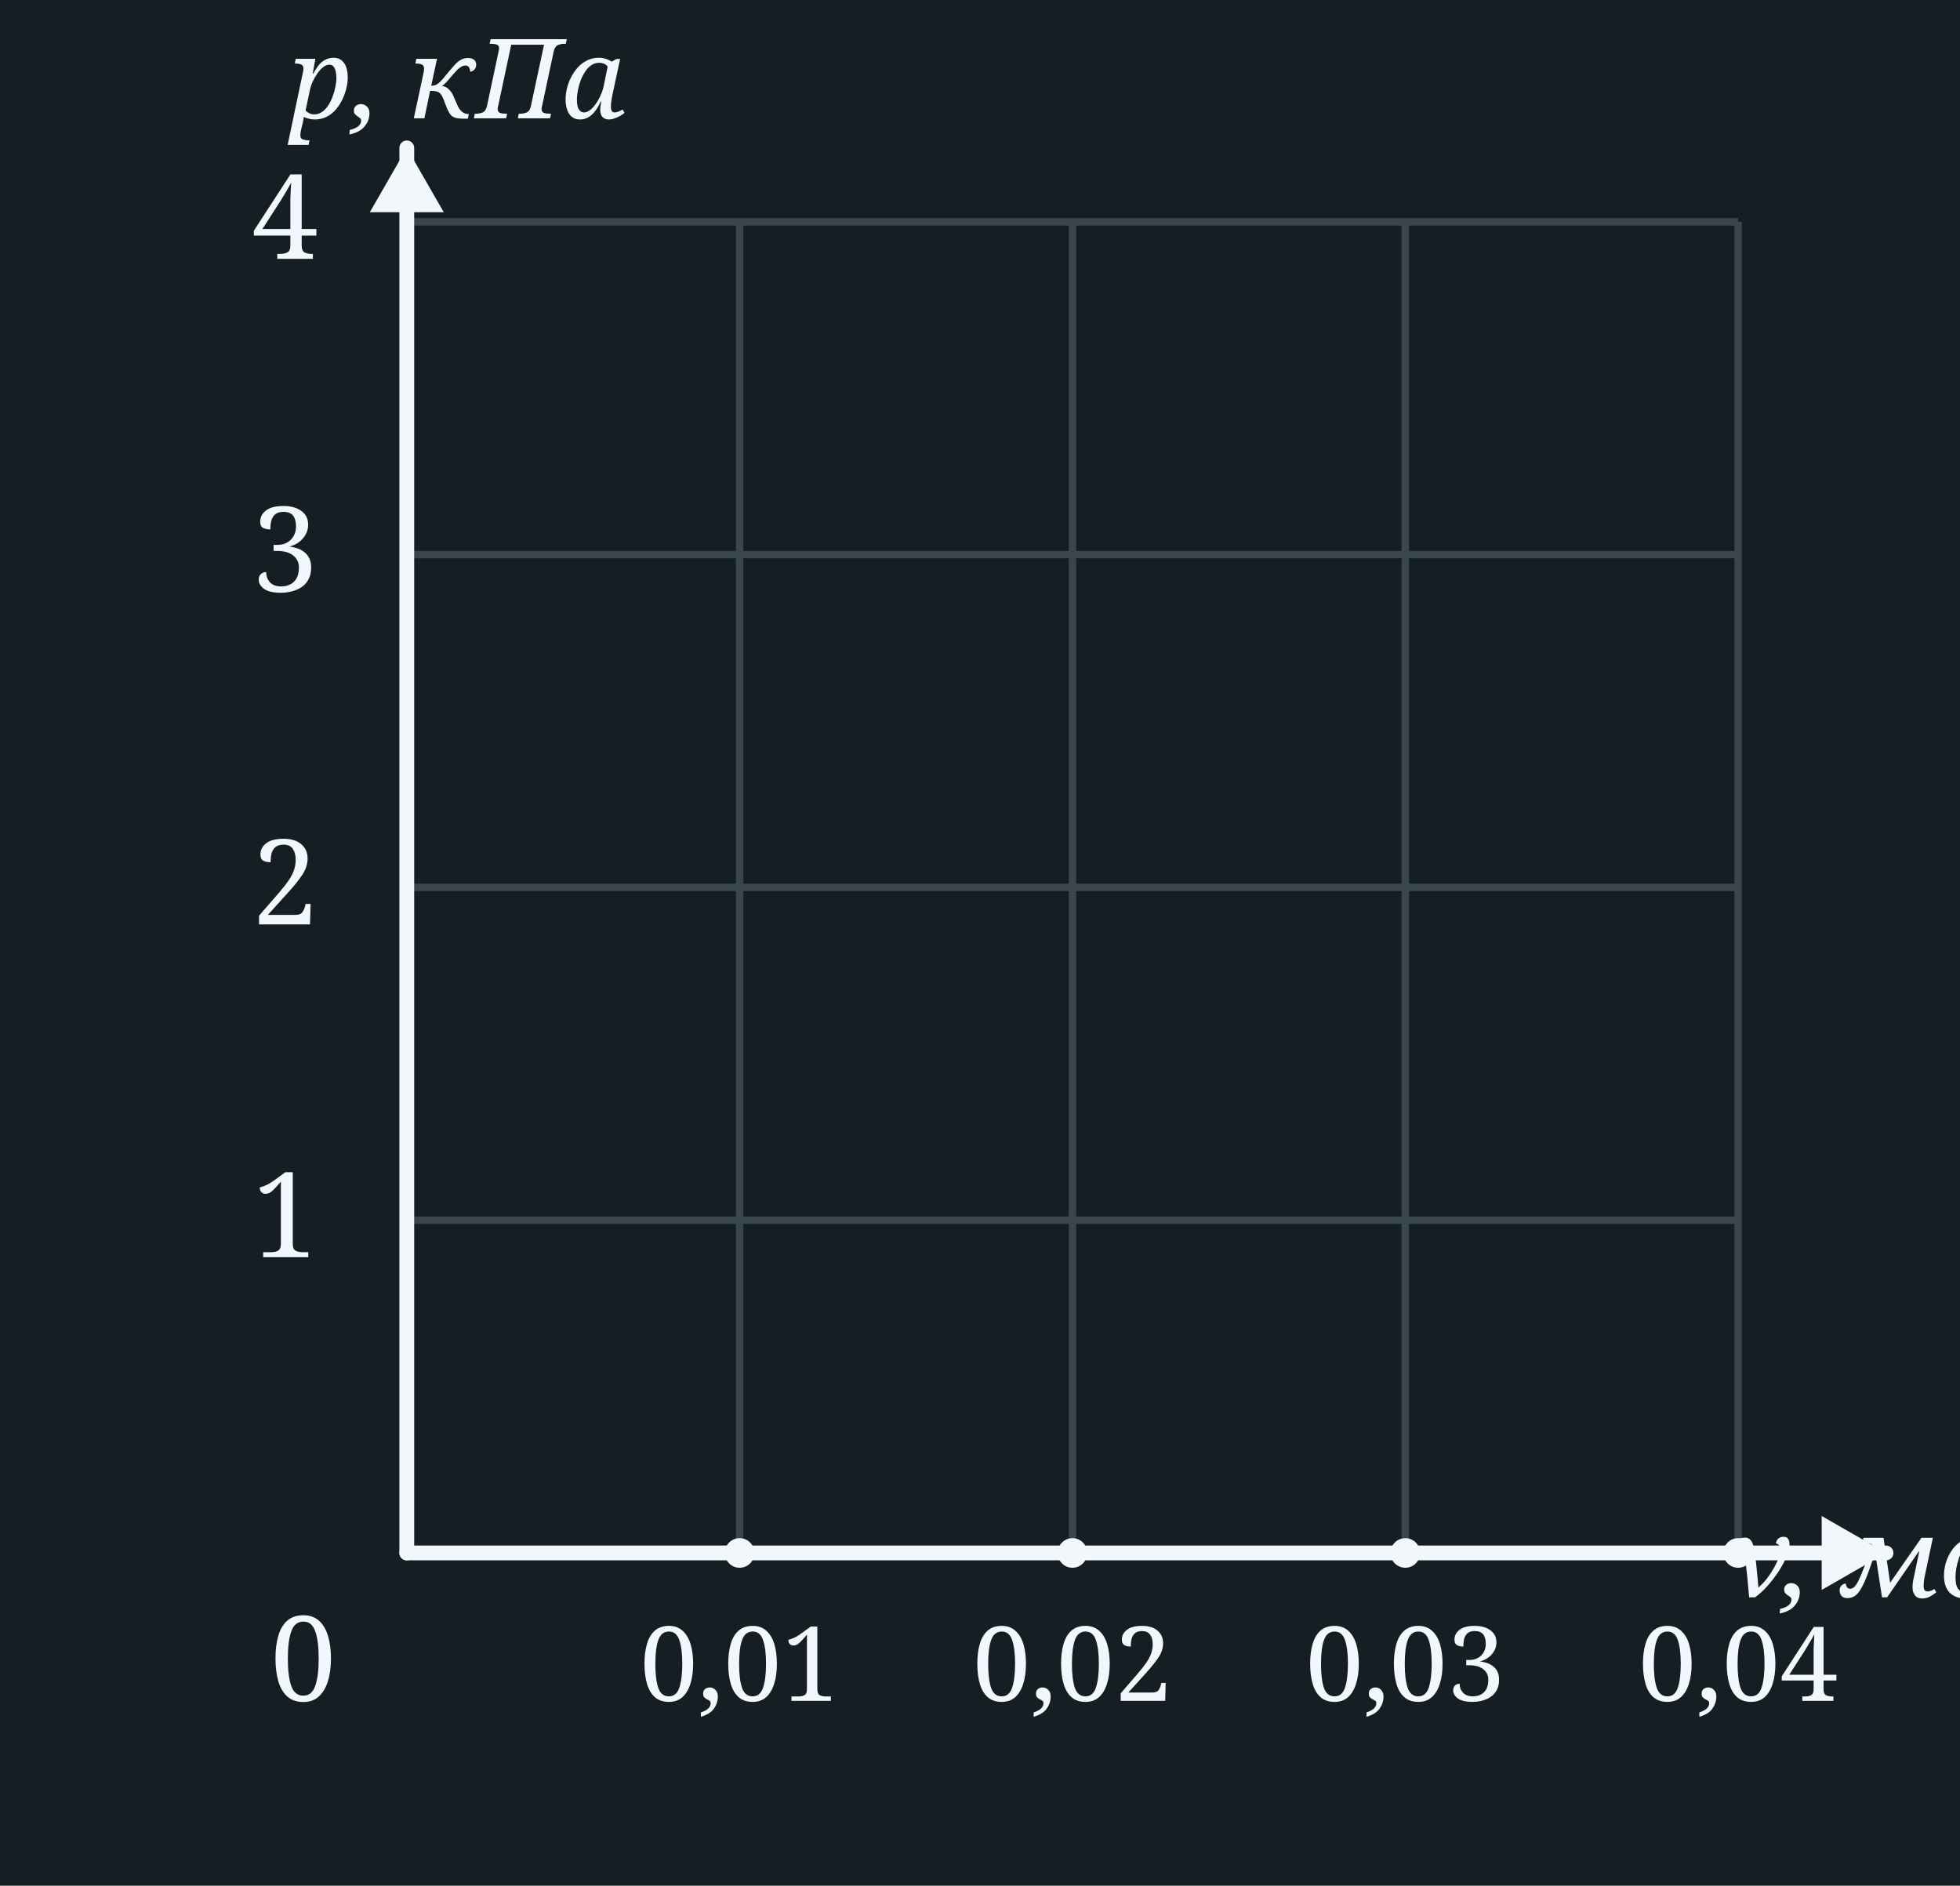
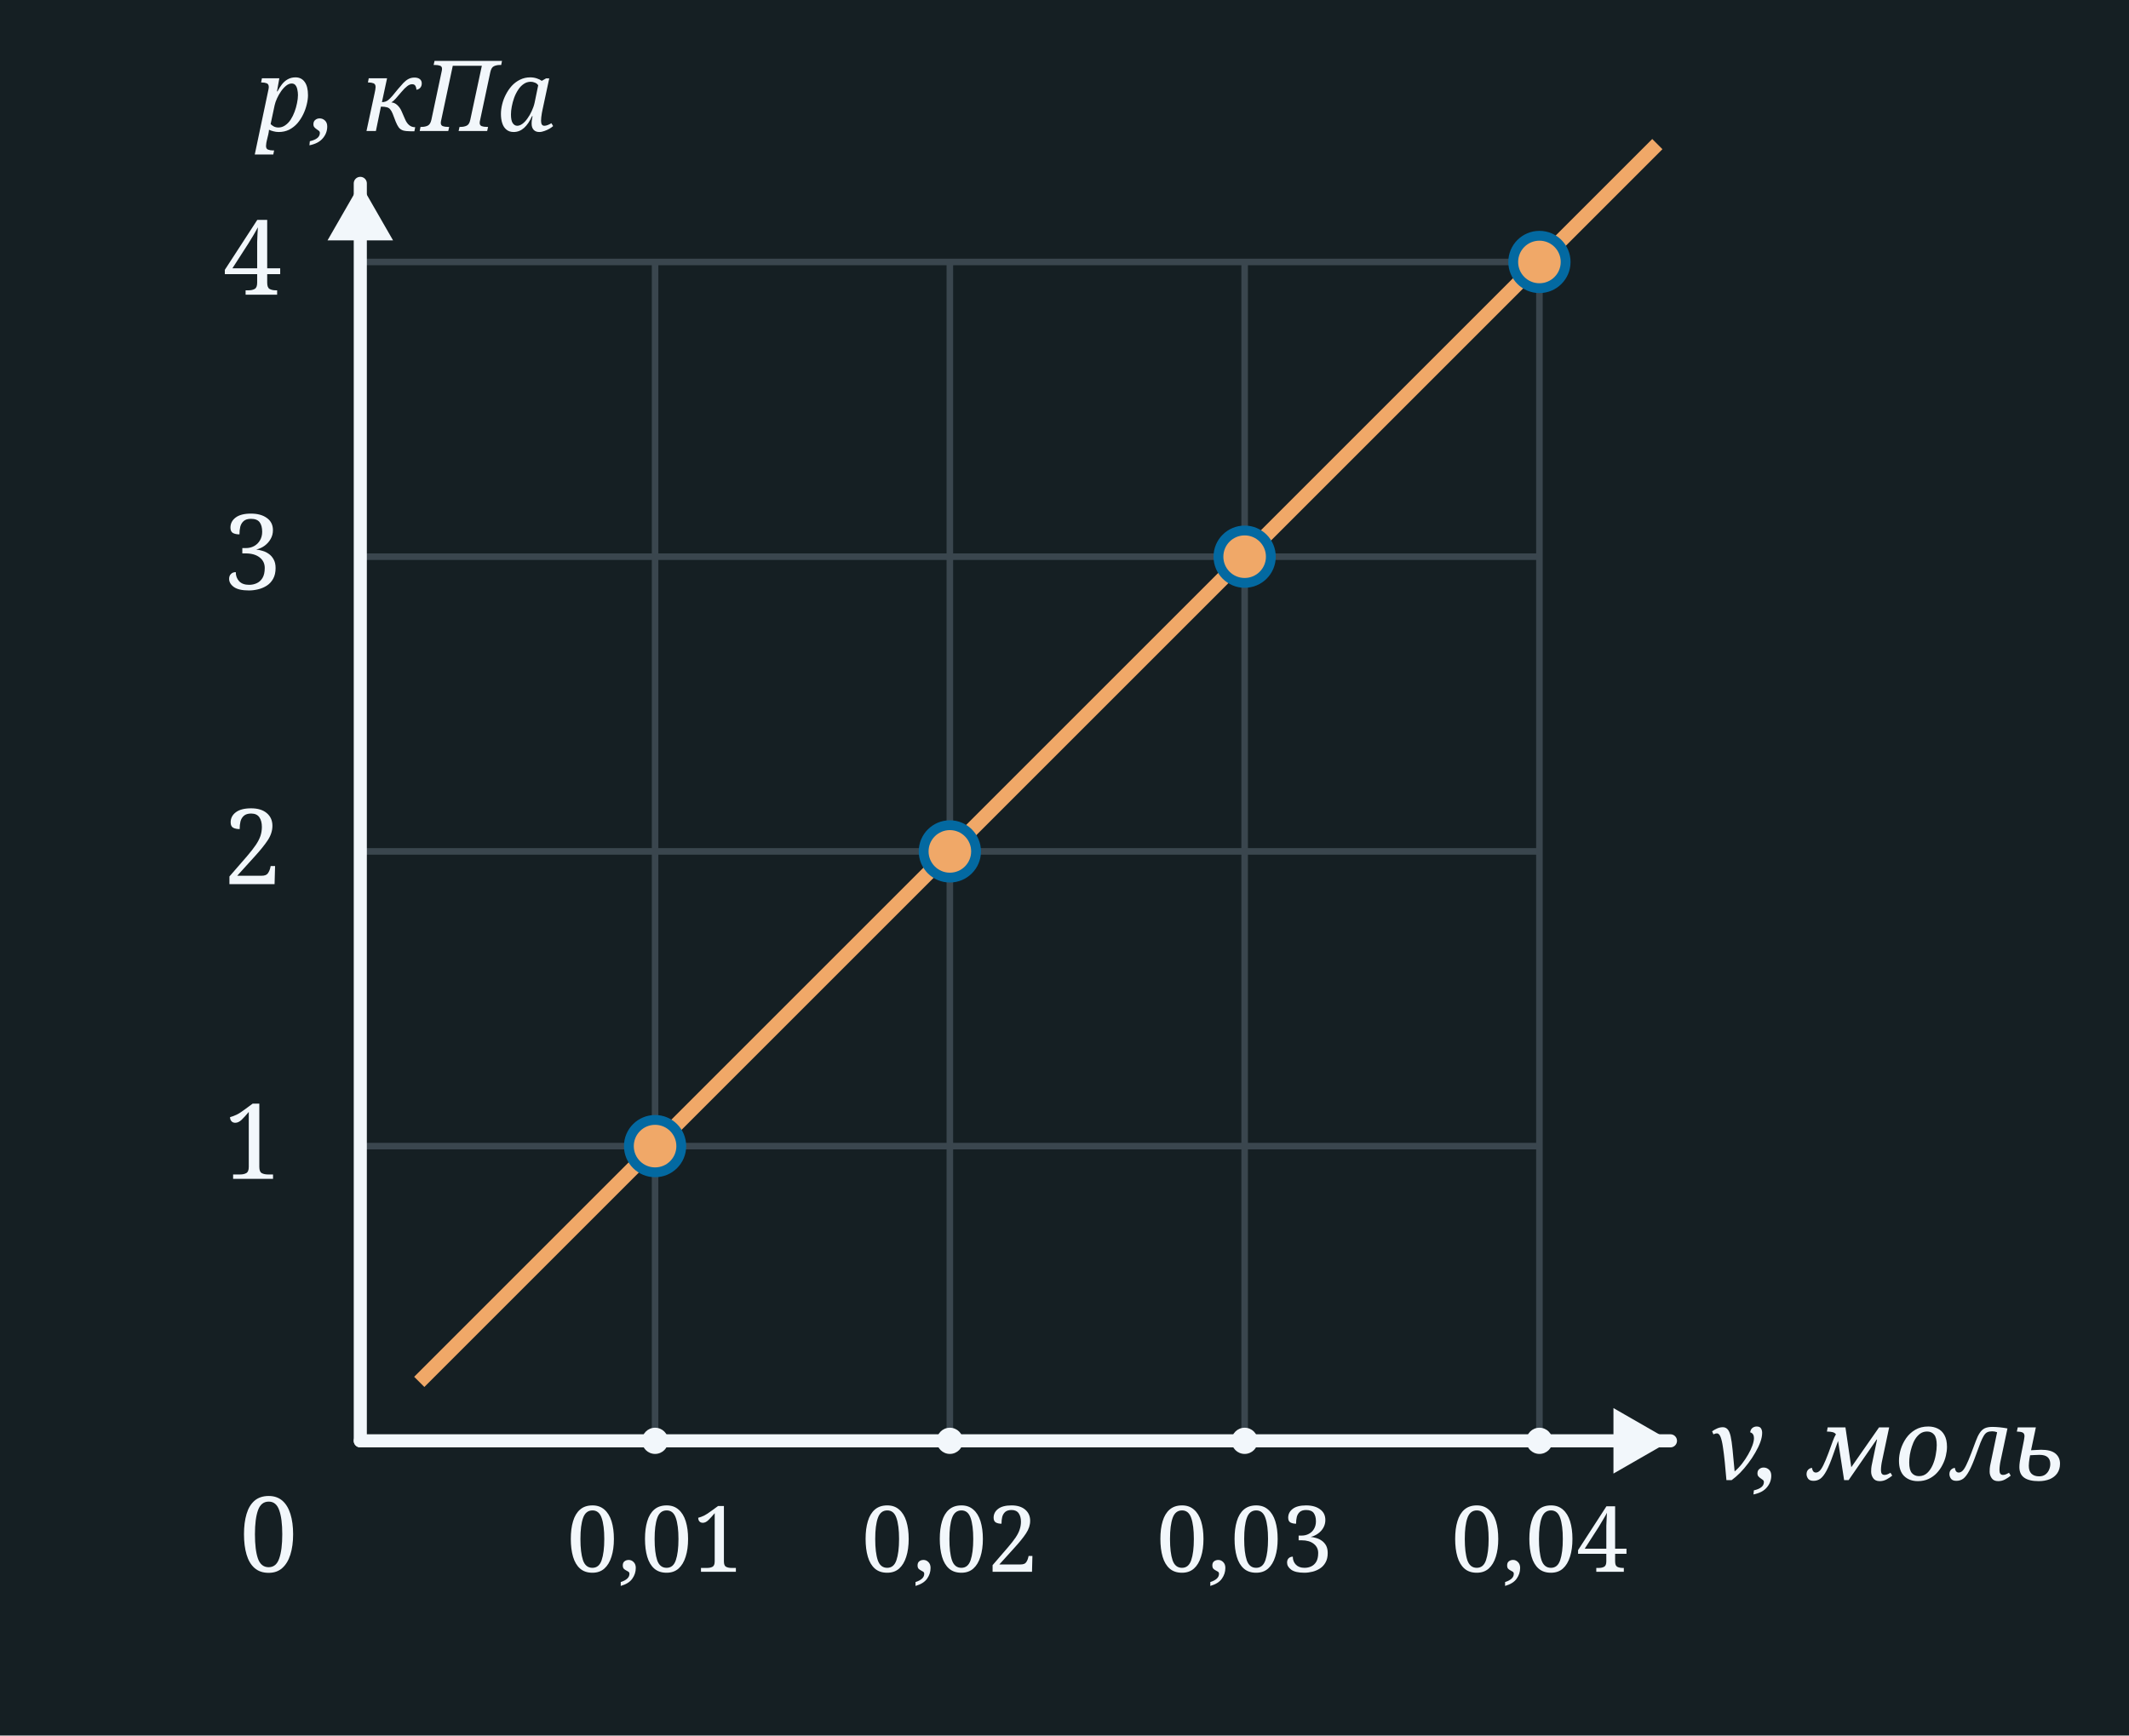
- <svg xmlns="http://www.w3.org/2000/svg" width="265" height="255" viewBox="0 0 265 255">
-   <rect x="0" y="0" width="265" height="255" fill="#151F23" />
-   <line x1="55" y1="30" x2="235" y2="30" stroke="#3A464E" stroke-width="1" />
-   <line x1="55" y1="75" x2="235" y2="75" stroke="#3A464E" stroke-width="1" />
-   <line x1="55" y1="120" x2="235" y2="120" stroke="#3A464E" stroke-width="1" />
-   <line x1="55" y1="165" x2="235" y2="165" stroke="#3A464E" stroke-width="1" />
-   <line x1="55" y1="210" x2="235" y2="210" stroke="#3A464E" stroke-width="1" />
-   <line x1="55" y1="30" x2="55" y2="210" stroke="#3A464E" stroke-width="1" />
-   <line x1="100" y1="30" x2="100" y2="210" stroke="#3A464E" stroke-width="1" />
-   <line x1="145" y1="30" x2="145" y2="210" stroke="#3A464E" stroke-width="1" />
-   <line x1="190" y1="30" x2="190" y2="210" stroke="#3A464E" stroke-width="1" />
-   <line x1="235" y1="30" x2="235" y2="210" stroke="#3A464E" stroke-width="1" />
-   <line x1="55.0" y1="210.0" x2="55.0" y2="20.0" stroke="#F2F7FB" stroke-width="2" stroke-linecap="round" />
-   <polygon points="55.0,20.0 60.0,28.7 50.0,28.7" fill="#F2F7FB" />
-   <line x1="55.0" y1="210.0" x2="255.0" y2="210.0" stroke="#F2F7FB" stroke-width="2" stroke-linecap="round" />
-   <polygon points="255.0,210.0 246.3,215.0 246.3,205.0" fill="#F2F7FB" />
-   <text x="39.0" y="16.0" font-family="Georgia, serif" font-style="italic" font-weight="normal" font-size="15" fill="#F2F7FB" text-anchor="start">p, кПа</text>
-   <text x="261.0" y="216.0" font-family="Georgia, serif" font-style="italic" font-weight="normal" font-size="15" fill="#F2F7FB" text-anchor="middle">ν, моль</text>
-   <text x="41.0" y="230.0" font-family="Georgia, serif" font-weight="normal" font-size="16" fill="#F2F7FB" text-anchor="middle">0</text>
-   <text x="43.0" y="170.0" font-family="Georgia, serif" font-weight="normal" font-size="16" fill="#F2F7FB" text-anchor="end">1</text>
-   <text x="43.0" y="125.0" font-family="Georgia, serif" font-weight="normal" font-size="16" fill="#F2F7FB" text-anchor="end">2</text>
-   <text x="43.0" y="80.0" font-family="Georgia, serif" font-weight="normal" font-size="16" fill="#F2F7FB" text-anchor="end">3</text>
-   <text x="43.0" y="35.0" font-family="Georgia, serif" font-weight="normal" font-size="16" fill="#F2F7FB" text-anchor="end">4</text>
-   <circle cx="100" cy="210" r="2" fill="#F2F7FB" />
-   <text x="100.0" y="230.0" font-family="Georgia, serif" font-weight="normal" font-size="14" fill="#F2F7FB" text-anchor="middle">0,01</text>
-   <circle cx="145" cy="210" r="2" fill="#F2F7FB" />
-   <text x="145.0" y="230.0" font-family="Georgia, serif" font-weight="normal" font-size="14" fill="#F2F7FB" text-anchor="middle">0,02</text>
-   <circle cx="190" cy="210" r="2" fill="#F2F7FB" />
-   <text x="190.0" y="230.0" font-family="Georgia, serif" font-weight="normal" font-size="14" fill="#F2F7FB" text-anchor="middle">0,03</text>
-   <circle cx="235" cy="210" r="2" fill="#F2F7FB" />
-   <text x="235.0" y="230.0" font-family="Georgia, serif" font-weight="normal" font-size="14" fill="#F2F7FB" text-anchor="middle">0,04</text>
-   <line x1="64.0" y1="-690.0" x2="253.0" y2="-19590.0" stroke="#f0a868" stroke-width="2.2" />
-   <circle cx="100.0" cy="-4290.0" r="4" fill="#f0a868" stroke="#0369a1" stroke-width="1.5" />
-   <circle cx="145.0" cy="-8790.0" r="4" fill="#f0a868" stroke="#0369a1" stroke-width="1.5" />
-   <circle cx="190.0" cy="-13290.0" r="4" fill="#f0a868" stroke="#0369a1" stroke-width="1.5" />
-   <circle cx="235.0" cy="-17790.0" r="4" fill="#f0a868" stroke="#0369a1" stroke-width="1.5" />
+ <svg xmlns="http://www.w3.org/2000/svg" width="325" height="265" viewBox="0 0 325 265">
+   <rect x="0" y="0" width="325" height="265" fill="#151F23" />
+   <line x1="55" y1="40" x2="235" y2="40" stroke="#3A464E" stroke-width="1" />
+   <line x1="55" y1="85" x2="235" y2="85" stroke="#3A464E" stroke-width="1" />
+   <line x1="55" y1="130" x2="235" y2="130" stroke="#3A464E" stroke-width="1" />
+   <line x1="55" y1="175" x2="235" y2="175" stroke="#3A464E" stroke-width="1" />
+   <line x1="55" y1="220" x2="235" y2="220" stroke="#3A464E" stroke-width="1" />
+   <line x1="55" y1="40" x2="55" y2="220" stroke="#3A464E" stroke-width="1" />
+   <line x1="100" y1="40" x2="100" y2="220" stroke="#3A464E" stroke-width="1" />
+   <line x1="145" y1="40" x2="145" y2="220" stroke="#3A464E" stroke-width="1" />
+   <line x1="190" y1="40" x2="190" y2="220" stroke="#3A464E" stroke-width="1" />
+   <line x1="235" y1="40" x2="235" y2="220" stroke="#3A464E" stroke-width="1" />
+   <line x1="55.0" y1="220.0" x2="55.0" y2="28.0" stroke="#F2F7FB" stroke-width="2" stroke-linecap="round" />
+   <polygon points="55.0,28.0 60.0,36.7 50.0,36.7" fill="#F2F7FB" />
+   <line x1="55.0" y1="220.0" x2="255.0" y2="220.0" stroke="#F2F7FB" stroke-width="2" stroke-linecap="round" />
+   <polygon points="255.0,220.0 246.3,225.0 246.3,215.0" fill="#F2F7FB" />
+   <text x="39.0" y="20.0" font-family="Georgia, serif" font-style="italic" font-weight="normal" font-size="15" fill="#F2F7FB" text-anchor="start">p, кПа</text>
+   <text x="261.0" y="226.0" font-family="Georgia, serif" font-style="italic" font-weight="normal" font-size="15" fill="#F2F7FB" text-anchor="start">ν, моль</text>
+   <text x="41.0" y="240.0" font-family="Georgia, serif" font-weight="normal" font-size="16" fill="#F2F7FB" text-anchor="middle">0</text>
+   <text x="43.0" y="180.0" font-family="Georgia, serif" font-weight="normal" font-size="16" fill="#F2F7FB" text-anchor="end">1</text>
+   <text x="43.0" y="135.0" font-family="Georgia, serif" font-weight="normal" font-size="16" fill="#F2F7FB" text-anchor="end">2</text>
+   <text x="43.0" y="90.0" font-family="Georgia, serif" font-weight="normal" font-size="16" fill="#F2F7FB" text-anchor="end">3</text>
+   <text x="43.0" y="45.0" font-family="Georgia, serif" font-weight="normal" font-size="16" fill="#F2F7FB" text-anchor="end">4</text>
+   <circle cx="100" cy="220" r="2" fill="#F2F7FB" />
+   <text x="100.0" y="240.0" font-family="Georgia, serif" font-weight="normal" font-size="14" fill="#F2F7FB" text-anchor="middle">0,01</text>
+   <circle cx="145" cy="220" r="2" fill="#F2F7FB" />
+   <text x="145.0" y="240.0" font-family="Georgia, serif" font-weight="normal" font-size="14" fill="#F2F7FB" text-anchor="middle">0,02</text>
+   <circle cx="190" cy="220" r="2" fill="#F2F7FB" />
+   <text x="190.0" y="240.0" font-family="Georgia, serif" font-weight="normal" font-size="14" fill="#F2F7FB" text-anchor="middle">0,03</text>
+   <circle cx="235" cy="220" r="2" fill="#F2F7FB" />
+   <text x="235.0" y="240.0" font-family="Georgia, serif" font-weight="normal" font-size="14" fill="#F2F7FB" text-anchor="middle">0,04</text>
+   <line x1="64.0" y1="211.0" x2="253.0" y2="22.0" stroke="#f0a868" stroke-width="2.2" />
+   <circle cx="100.0" cy="175.0" r="4" fill="#f0a868" stroke="#0369a1" stroke-width="1.5" />
+   <circle cx="145.0" cy="130.0" r="4" fill="#f0a868" stroke="#0369a1" stroke-width="1.5" />
+   <circle cx="190.0" cy="85.0" r="4" fill="#f0a868" stroke="#0369a1" stroke-width="1.5" />
+   <circle cx="235.0" cy="40.0" r="4" fill="#f0a868" stroke="#0369a1" stroke-width="1.5" />
</svg>
